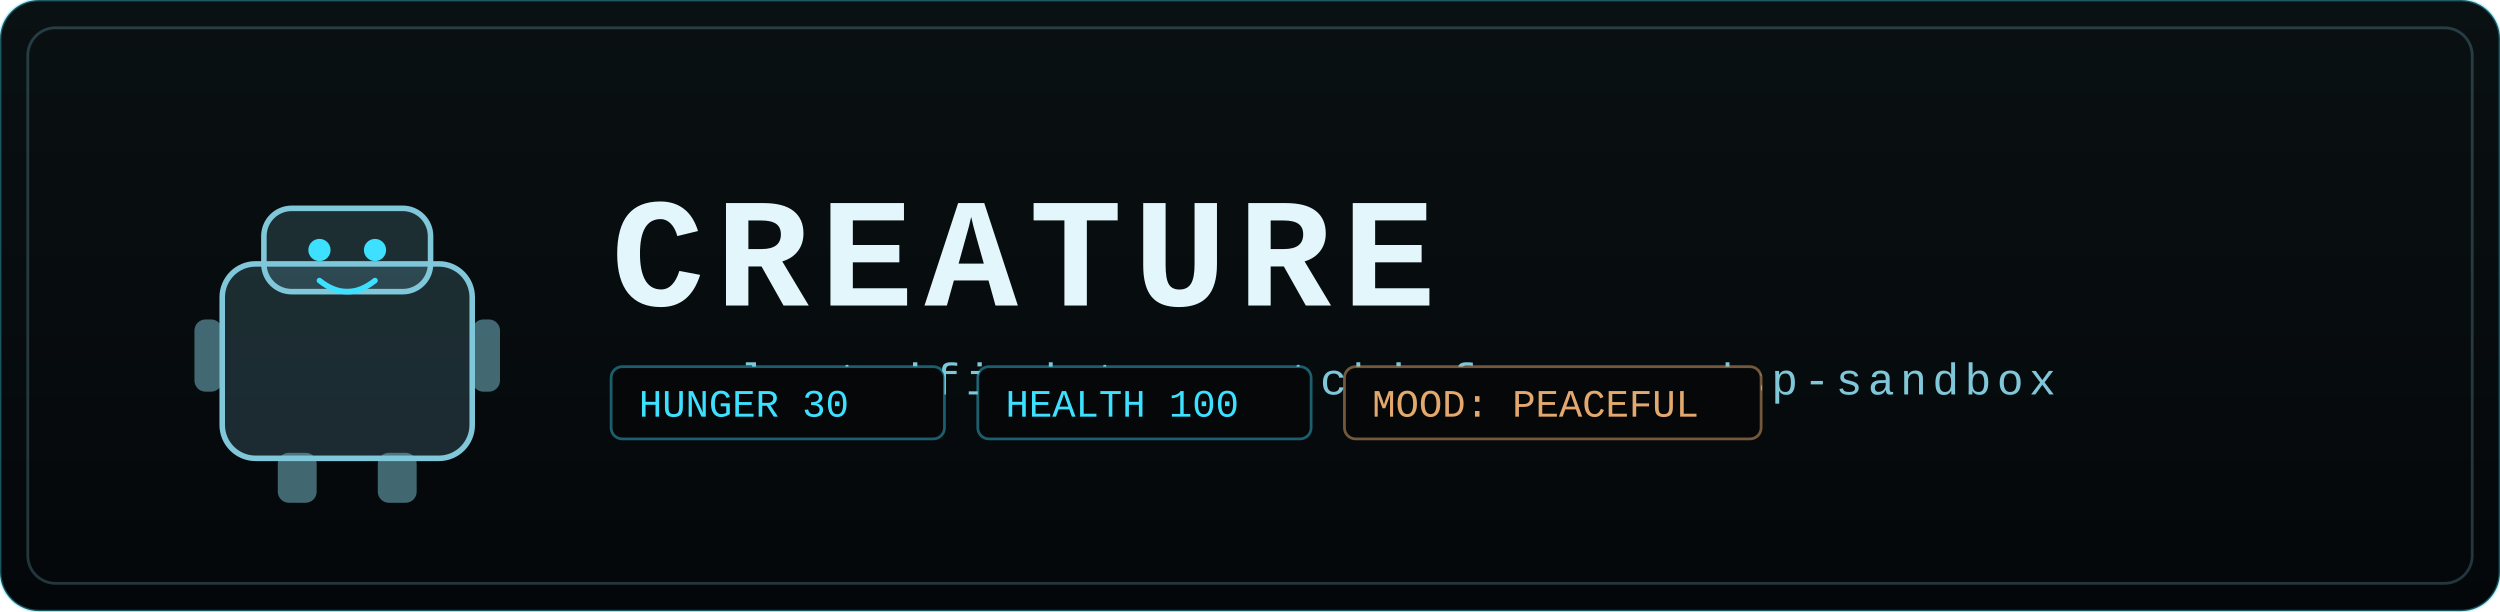
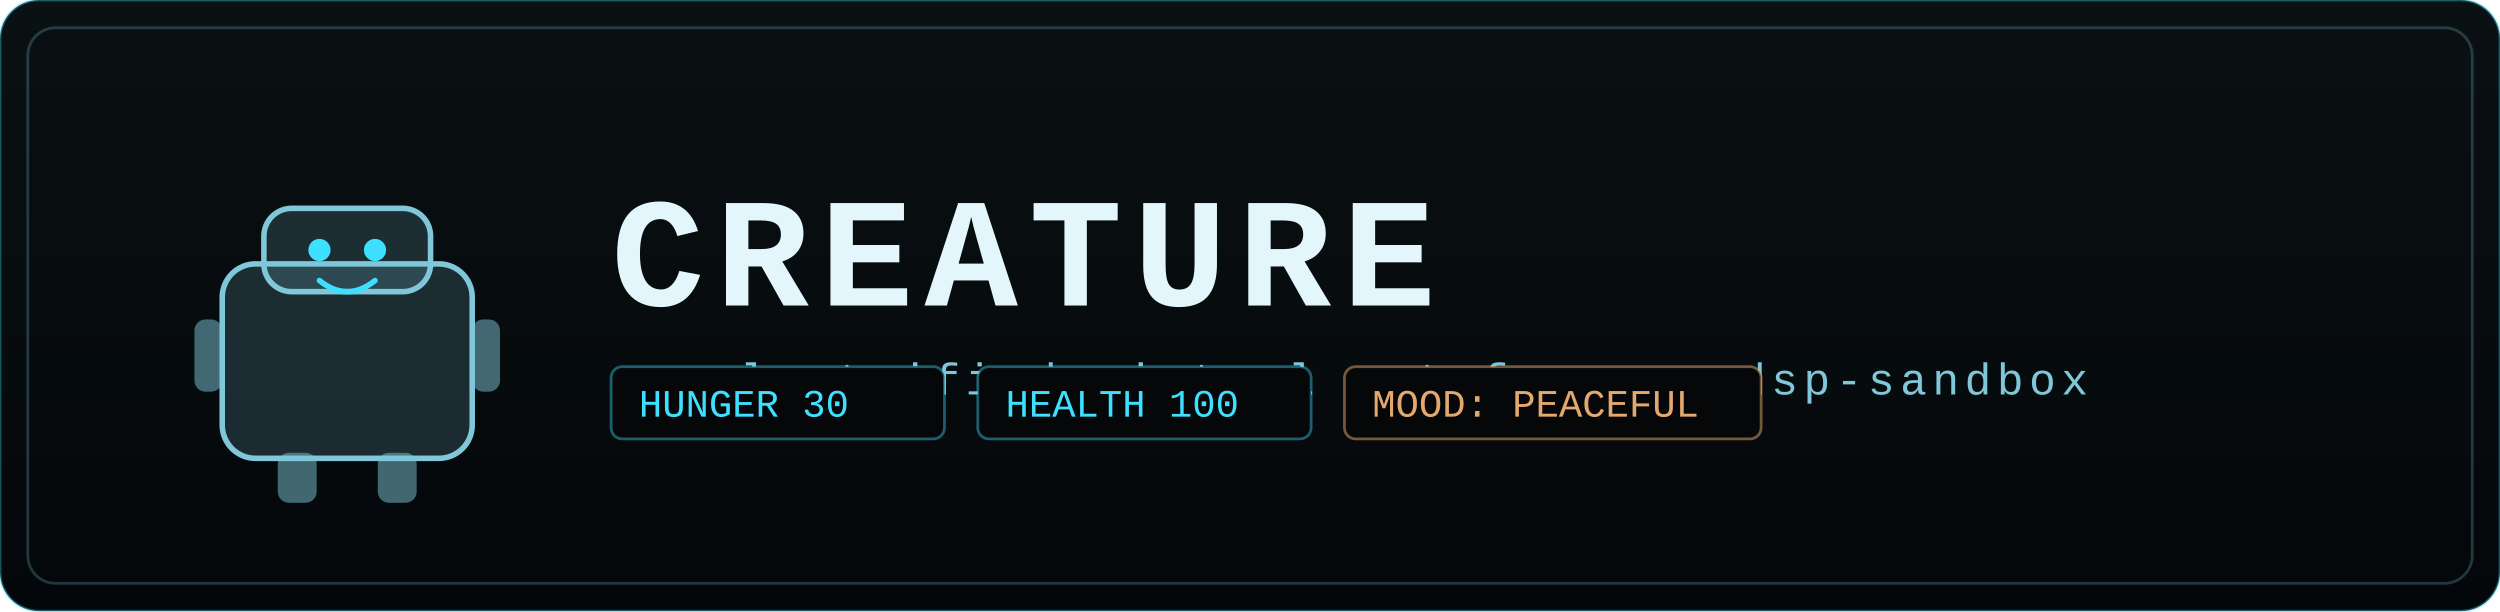
<svg xmlns="http://www.w3.org/2000/svg" viewBox="0 0 900 220" role="img" aria-label="Creature banner">
  <defs>
    <linearGradient id="scanline" x1="0" y1="0" x2="0" y2="1">
      <stop offset="0%" stop-color="#0a1113" />
      <stop offset="100%" stop-color="#040709" />
    </linearGradient>
  </defs>
  <rect x="0" y="0" width="900" height="220" rx="14" fill="url(#scanline)" stroke="#3de0ff" stroke-opacity="0.35" />
  <rect x="10" y="10" width="880" height="200" rx="10" fill="none" stroke="#7fc7d9" stroke-opacity="0.25" />
  <g transform="translate(60,55)">
    <rect x="20" y="40" width="90" height="70" rx="12" fill="#7fc7d9" fill-opacity="0.18" stroke="#7fc7d9" stroke-width="2" />
    <rect x="35" y="20" width="60" height="30" rx="10" fill="#7fc7d9" fill-opacity="0.18" stroke="#7fc7d9" stroke-width="2" />
    <circle cx="55" cy="35" r="4" fill="#3de0ff" />
    <circle cx="75" cy="35" r="4" fill="#3de0ff" />
    <path d="M55 46 Q65 54 75 46" stroke="#3de0ff" stroke-width="2" fill="none" stroke-linecap="round" />
    <rect x="10" y="60" width="10" height="26" rx="4" fill="#7fc7d9" fill-opacity="0.5" />
    <rect x="110" y="60" width="10" height="26" rx="4" fill="#7fc7d9" fill-opacity="0.5" />
    <rect x="40" y="108" width="14" height="18" rx="4" fill="#7fc7d9" fill-opacity="0.5" />
    <rect x="76" y="108" width="14" height="18" rx="4" fill="#7fc7d9" fill-opacity="0.5" />
  </g>
  <g transform="translate(220,70)">
    <text x="0" y="40" font-family="'Consolas','Courier New',monospace" font-size="56" font-weight="700" fill="#e2f6fb" letter-spacing="4">CREATURE</text>
-     <text x="0" y="72" font-family="'Consolas','Courier New',monospace" font-size="16" fill="#7fc7d9" letter-spacing="2">an electrified tamagotchi for soemdsp-sandbox</text>
+     <text x="0" y="72" font-family="'Consolas','Courier New',monospace" font-size="16" fill="#7fc7d9" letter-spacing="2">an electrified virtual pet for soemdsp-sandbox</text>
  </g>
  <g transform="translate(220,150)" font-family="'Consolas','Courier New',monospace" font-size="14" fill="#3de0ff">
    <rect x="0" y="-18" width="120" height="26" rx="4" fill="#050709" stroke="#3de0ff" stroke-opacity="0.4" />
    <text x="10" y="0">HUNGER 30</text>
    <rect x="132" y="-18" width="120" height="26" rx="4" fill="#050709" stroke="#3de0ff" stroke-opacity="0.4" />
    <text x="142" y="0">HEALTH 100</text>
    <rect x="264" y="-18" width="150" height="26" rx="4" fill="#050709" stroke="#e2a86d" stroke-opacity="0.5" />
    <text x="274" y="0" fill="#e2a86d">MOOD: PEACEFUL</text>
  </g>
</svg>
